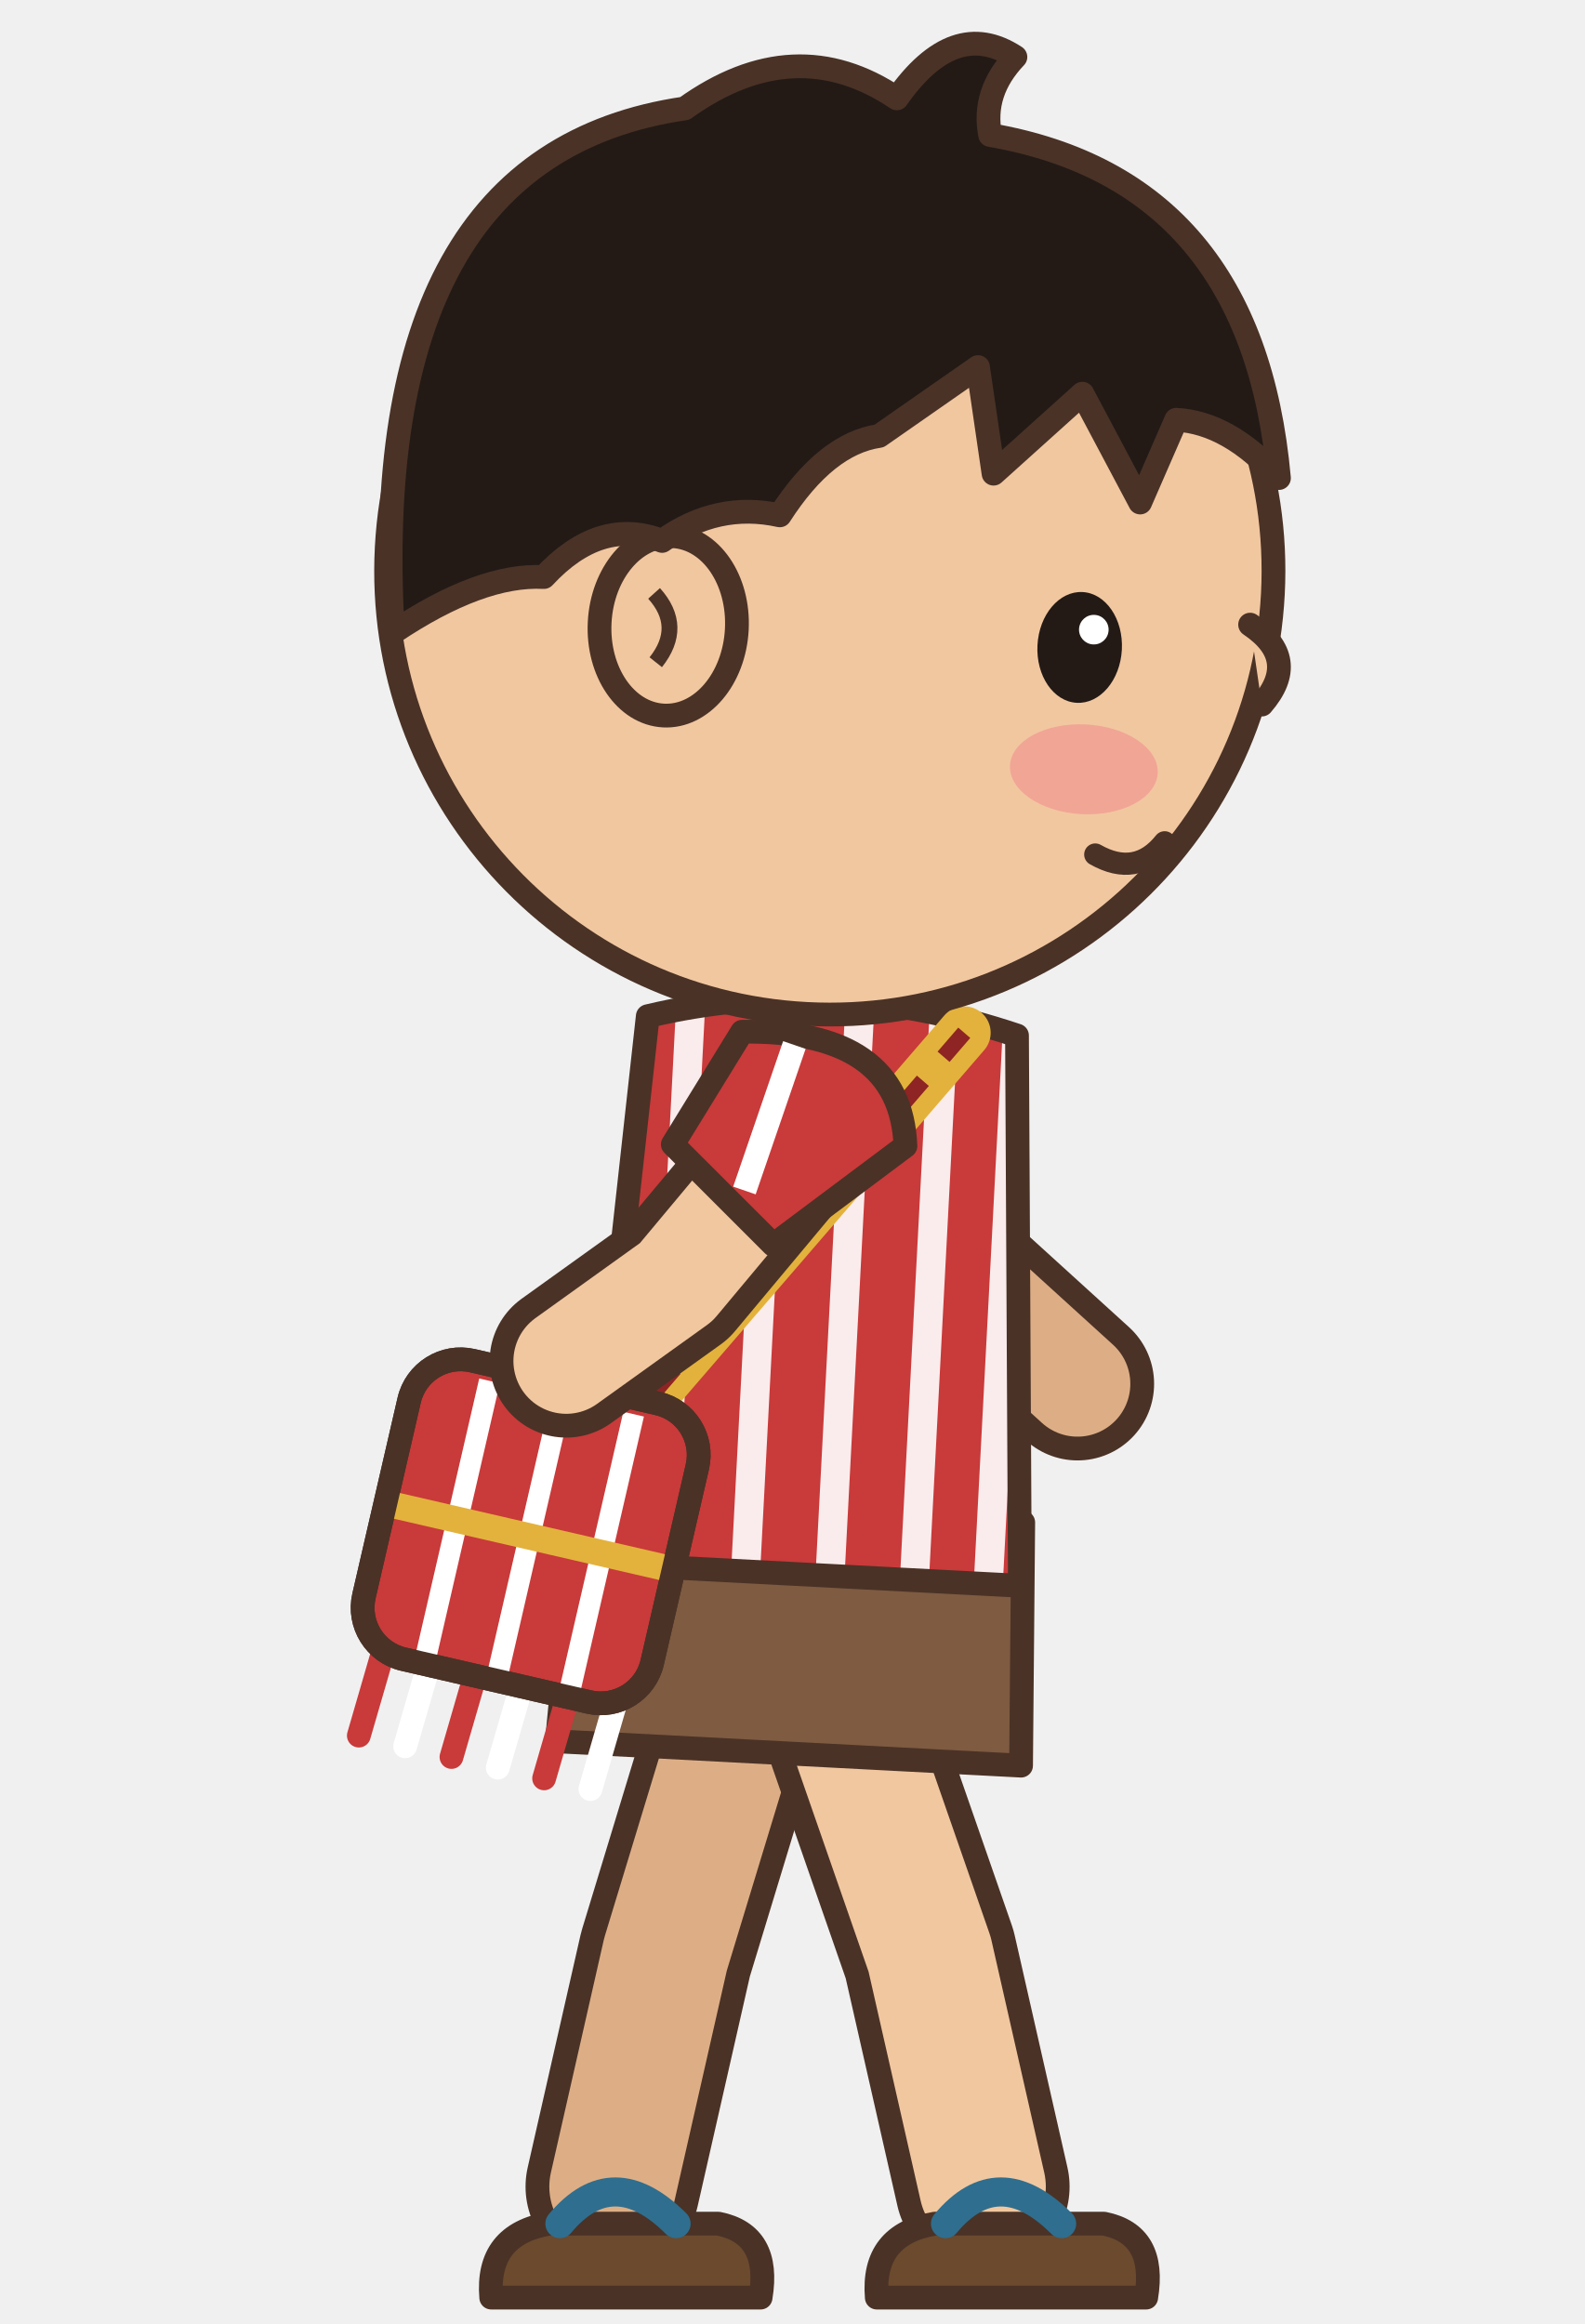
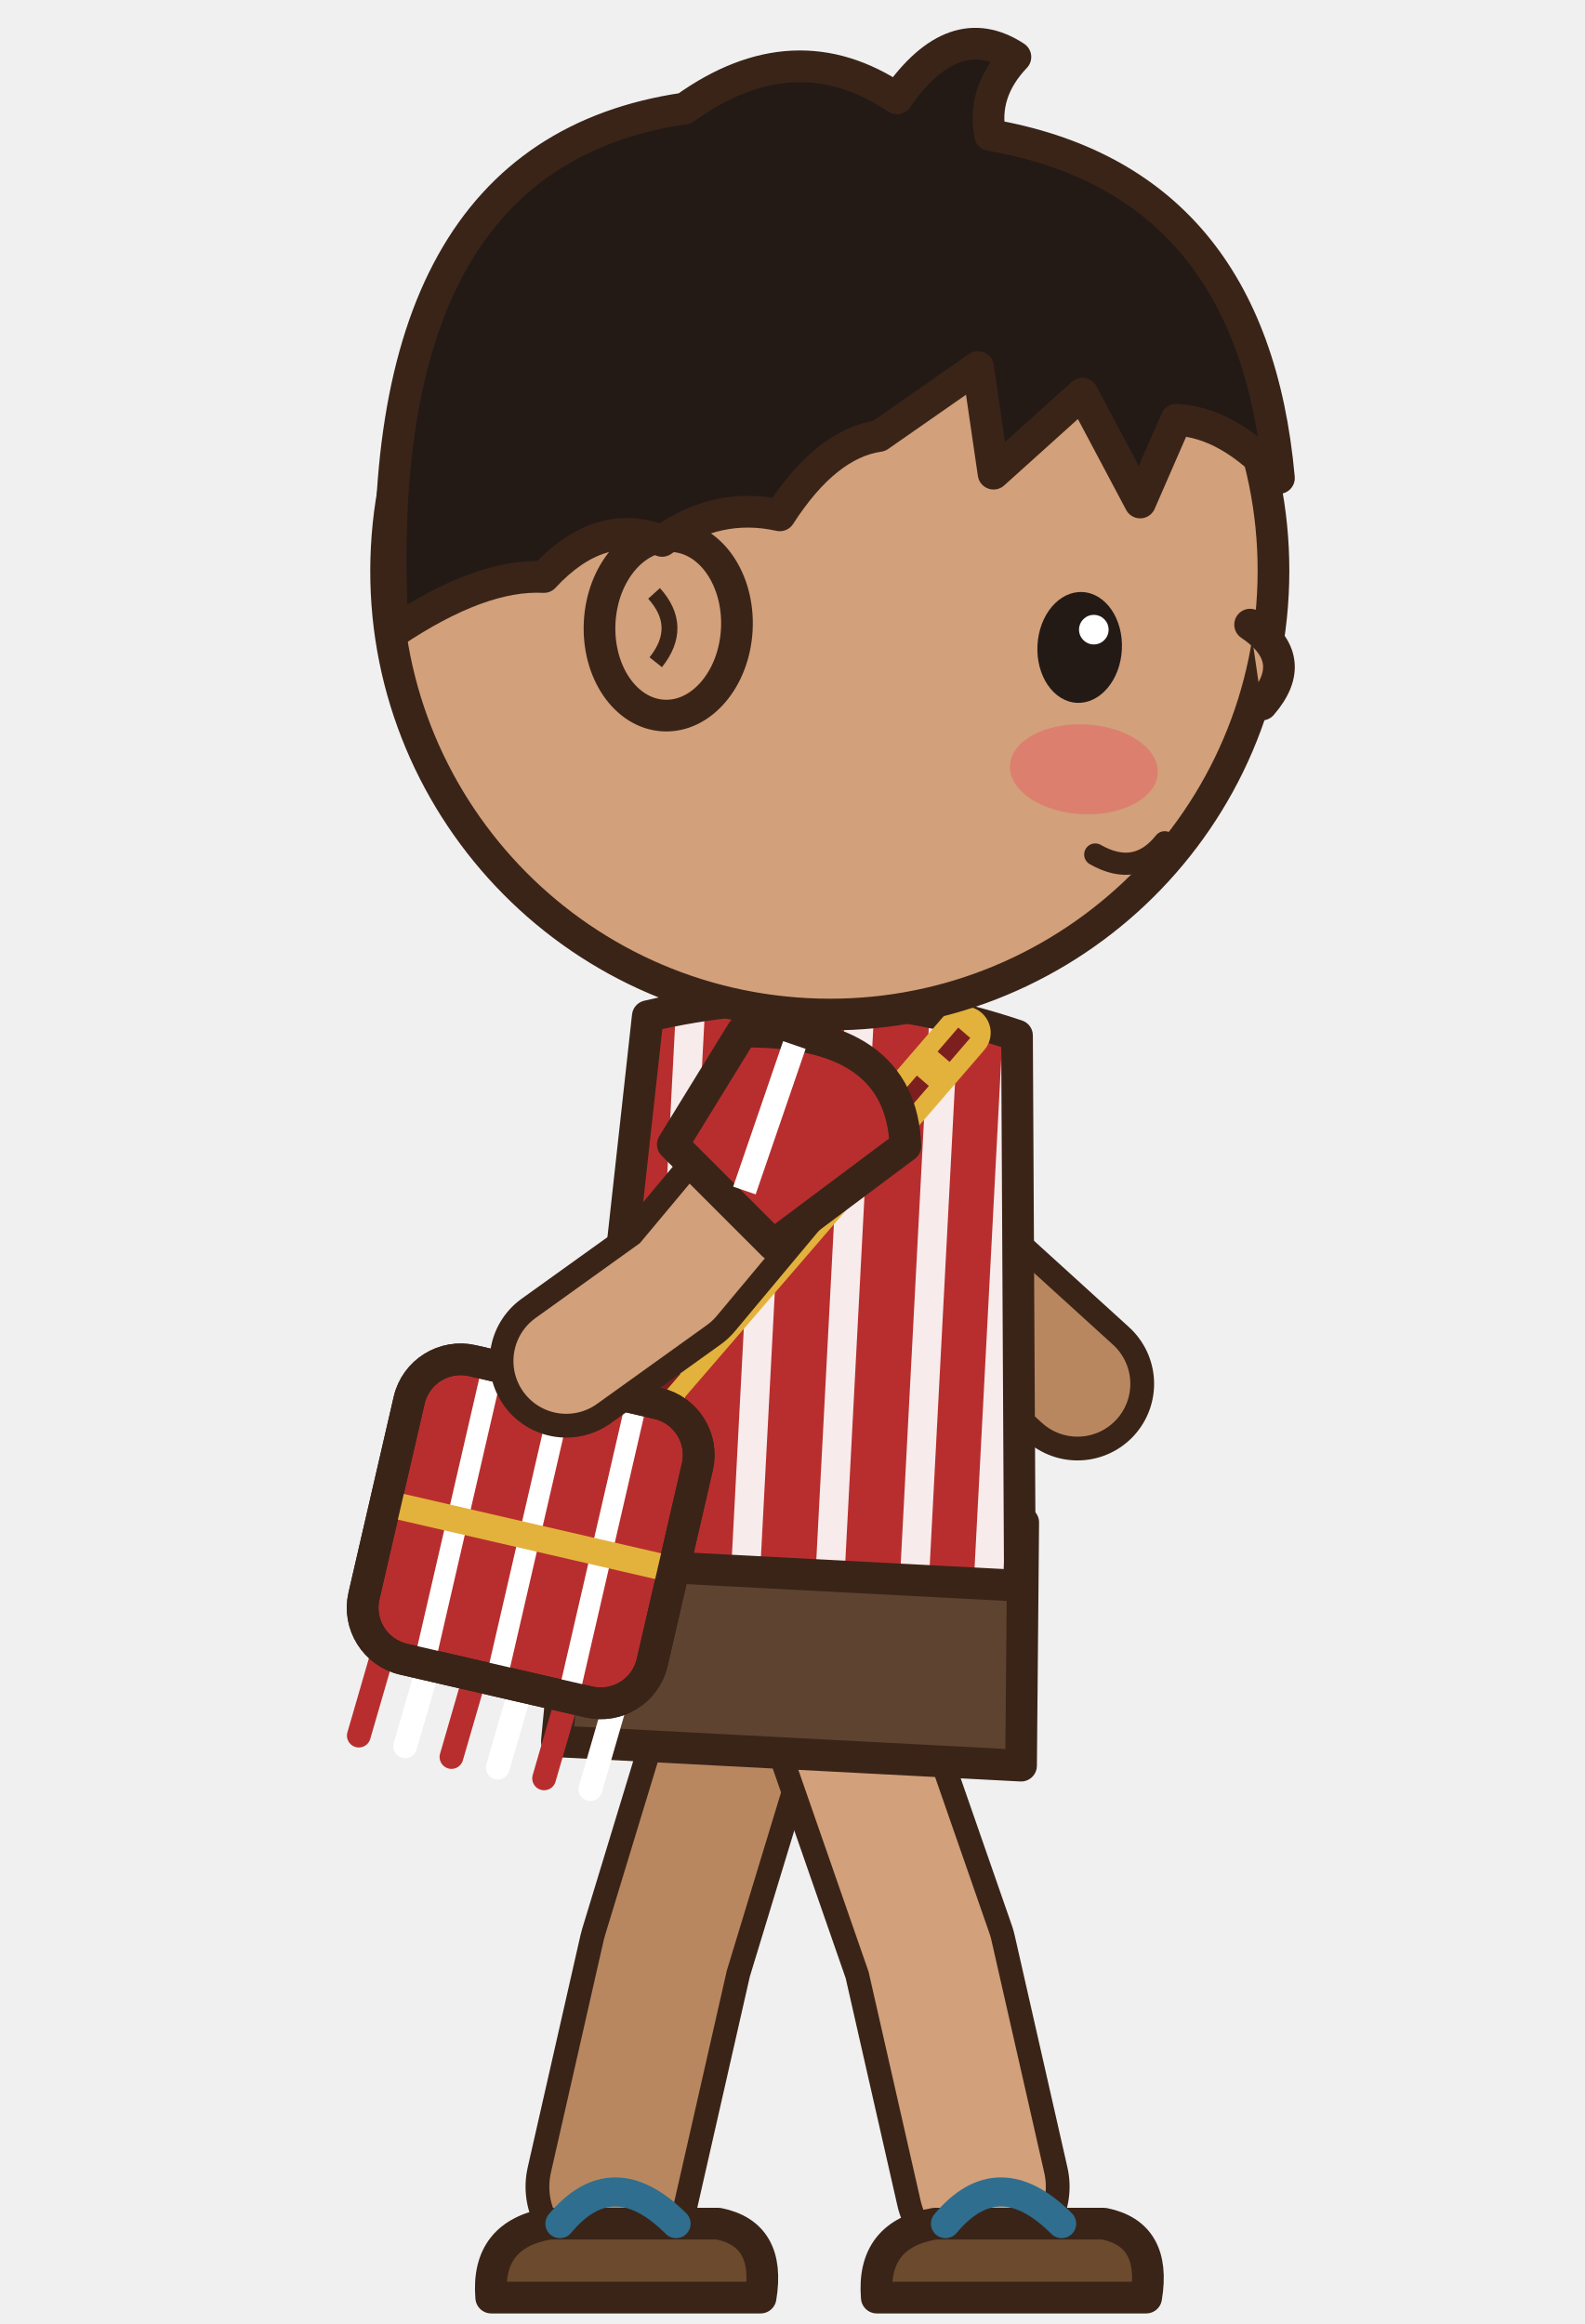
<svg xmlns="http://www.w3.org/2000/svg" width="60" height="88" viewBox="0 0 30 44">
-   <path d="M15.4 21 L18.2 24.2 L20.4 26.2" stroke="#4A3226" stroke-width="2.9" fill="none" stroke-linecap="round" stroke-linejoin="round" />
-   <path d="M15.4 21 L18.2 24.2 L20.4 26.2" stroke="#DDAE86" stroke-width="2" fill="none" stroke-linecap="round" stroke-linejoin="round" />
-   <path d="M14 32.4 L12.6 37 L11.6 41.4" stroke="#4A3226" stroke-width="3.3" fill="none" stroke-linecap="round" stroke-linejoin="round" />
-   <path d="M14 32.4 L12.6 37 L11.6 41.4" stroke="#DDAE86" stroke-width="2.4" fill="none" stroke-linecap="round" stroke-linejoin="round" />
-   <path d="M9.3 43.5 Q9.2 42.3 10.4 42.1 L13.6 42.1 Q14.6 42.3 14.4 43.5 Z" fill="#6B4A2E" stroke="#4A3226" stroke-width="0.45" stroke-linejoin="round" stroke-linecap="round" />
+   <path d="M15.4 21 L18.2 24.2 L20.4 26.2" stroke="#3A2418" stroke-width="2.9" fill="none" stroke-linecap="round" stroke-linejoin="round" />
+   <path d="M15.4 21 L18.2 24.2 L20.4 26.2" stroke="#B9875F" stroke-width="2" fill="none" stroke-linecap="round" stroke-linejoin="round" />
+   <path d="M14 32.4 L12.6 37 L11.6 41.4" stroke="#3A2418" stroke-width="3.3" fill="none" stroke-linecap="round" stroke-linejoin="round" />
+   <path d="M14 32.4 L12.6 37 L11.6 41.4" stroke="#B9875F" stroke-width="2.4" fill="none" stroke-linecap="round" stroke-linejoin="round" />
+   <path d="M9.3 43.5 Q9.2 42.3 10.4 42.1 L13.6 42.1 Q14.6 42.3 14.4 43.5 Z" fill="#6B4A2E" stroke="#3A2418" stroke-width="0.6" stroke-linejoin="round" stroke-linecap="round" />
  <path d="M10.6 42.1 Q11.6 40.9 12.8 42.1" stroke="#2F6E8E" stroke-width="0.55" fill="none" stroke-linecap="round" />
-   <path d="M16 32.4 L17.6 37 L18.6 41.4" stroke="#4A3226" stroke-width="3.3" fill="none" stroke-linecap="round" stroke-linejoin="round" />
-   <path d="M16 32.4 L17.6 37 L18.6 41.4" stroke="#F1C7A0" stroke-width="2.4" fill="none" stroke-linecap="round" stroke-linejoin="round" />
-   <path d="M16.6 43.5 Q16.5 42.3 17.7 42.1 L20.9 42.1 Q21.9 42.3 21.7 43.5 Z" fill="#6B4A2E" stroke="#4A3226" stroke-width="0.45" stroke-linejoin="round" stroke-linecap="round" />
+   <path d="M16 32.4 L17.6 37 L18.6 41.4" stroke="#3A2418" stroke-width="3.3" fill="none" stroke-linecap="round" stroke-linejoin="round" />
+   <path d="M16 32.4 L17.6 37 L18.6 41.4" stroke="#D2A07A" stroke-width="2.4" fill="none" stroke-linecap="round" stroke-linejoin="round" />
+   <path d="M16.6 43.5 Q16.5 42.3 17.7 42.1 L20.9 42.1 Q21.9 42.3 21.7 43.5 Z" fill="#6B4A2E" stroke="#3A2418" stroke-width="0.6" stroke-linejoin="round" stroke-linecap="round" />
  <path d="M17.9 42.1 Q18.9 40.9 20.1 42.1" stroke="#2F6E8E" stroke-width="0.55" fill="none" stroke-linecap="round" />
  <g transform="rotate(3 15 32)">
-     <path d="M10.8 28.6 L19.2 28.6 L19.4 33.2 L10.6 33.2 Z" fill="#7E5B41" stroke="#4A3226" stroke-width="0.45" stroke-linejoin="round" stroke-linecap="round" />
+     <path d="M10.8 28.6 L19.2 28.6 L19.4 33.2 L10.6 33.2 Z" fill="#5E4330" stroke="#3A2418" stroke-width="0.6" stroke-linejoin="round" stroke-linecap="round" />
    <defs>
      <clipPath id="ksChibiS">
        <path d="M11.6 19.4 Q15 18.4 18.6 19.4 L19.2 29.8 L11 29.8 Z" />
      </clipPath>
    </defs>
-     <path d="M11.6 19.4 Q15 18.4 18.6 19.4 L19.2 29.8 L11 29.8 Z" fill="#C93A3A" />
+     <path d="M11.6 19.4 Q15 18.4 18.6 19.4 L19.2 29.8 L11 29.8 Z" fill="#B82E2E" />
    <g clip-path="url(#ksChibiS)">
      <path d="M12.4 17 V31" stroke="#FFFFFF" stroke-width="0.55" opacity="0.9" />
      <path d="M14 17 V31" stroke="#FFFFFF" stroke-width="0.55" opacity="0.9" />
      <path d="M15.6 17 V31" stroke="#FFFFFF" stroke-width="0.55" opacity="0.9" />
      <path d="M17.2 17 V31" stroke="#FFFFFF" stroke-width="0.55" opacity="0.9" />
      <path d="M18.6 17 V31" stroke="#FFFFFF" stroke-width="0.55" opacity="0.9" />
    </g>
-     <path d="M11.6 19.4 Q15 18.4 18.6 19.4 L19.2 29.8 L11 29.8 Z" fill="none" stroke="#4A3226" stroke-width="0.45" stroke-linejoin="round" stroke-linecap="round" />
+     <path d="M11.6 19.4 Q15 18.4 18.6 19.4 L19.2 29.8 L11 29.8 Z" fill="none" stroke="#3A2418" stroke-width="0.6" stroke-linejoin="round" stroke-linecap="round" />
    <path d="M17.6 19.4 L11.4 27.4" stroke="#E3B23C" stroke-width="1" stroke-linecap="round" />
-     <path d="M17.6 19.4 L11.4 27.4" stroke="#8E2424" stroke-width="0.3" stroke-dasharray="0.6 0.6" />
+     <path d="M17.6 19.4 L11.4 27.4" stroke="#7E1F1F" stroke-width="0.3" stroke-dasharray="0.6 0.6" />
    <g transform="rotate(10 10.4 26.4)">
-       <path d="M8.20 32.0 L8.10 33.8" stroke="#C93A3A" stroke-width="0.45" stroke-linecap="round" />
+       <path d="M8.20 32.0 L8.10 33.8" stroke="#B82E2E" stroke-width="0.45" stroke-linecap="round" />
      <path d="M9.10 32.0 L9.00 33.8" stroke="#FFFFFF" stroke-width="0.45" stroke-linecap="round" />
-       <path d="M10.00 32.0 L9.90 33.8" stroke="#C93A3A" stroke-width="0.45" stroke-linecap="round" />
+       <path d="M10.00 32.0 L9.90 33.8" stroke="#B82E2E" stroke-width="0.45" stroke-linecap="round" />
      <path d="M10.90 32.0 L10.80 33.8" stroke="#FFFFFF" stroke-width="0.45" stroke-linecap="round" />
-       <path d="M11.80 32.0 L11.70 33.8" stroke="#C93A3A" stroke-width="0.45" stroke-linecap="round" />
+       <path d="M11.80 32.0 L11.70 33.8" stroke="#B82E2E" stroke-width="0.45" stroke-linecap="round" />
      <path d="M12.70 32.0 L12.60 33.8" stroke="#FFFFFF" stroke-width="0.45" stroke-linecap="round" />
-       <rect x="7.6" y="26.4" width="5.6" height="5.8" rx="1" fill="#C93A3A" stroke="#4A3226" stroke-width="0.45" stroke-linejoin="round" stroke-linecap="round" />
+       <rect x="7.6" y="26.4" width="5.6" height="5.8" rx="1" fill="#B82E2E" stroke="#3A2418" stroke-width="0.6" stroke-linejoin="round" stroke-linecap="round" />
      <path d="M9.0 26.7 V32.0 M10.4 26.7 V32.0 M11.8 26.7 V32.0" stroke="#FFFFFF" stroke-width="0.4" />
      <path d="M7.8 29.4 H13.0" stroke="#E3B23C" stroke-width="0.5" />
-       <rect x="7.6" y="26.4" width="5.6" height="5.8" rx="1" fill="none" stroke="#4A3226" stroke-width="0.45" stroke-linejoin="round" stroke-linecap="round" />
+       <rect x="7.6" y="26.4" width="5.6" height="5.8" rx="1" fill="none" stroke="#3A2418" stroke-width="0.6" stroke-linejoin="round" stroke-linecap="round" />
    </g>
-     <path d="M14.8 21.2 L12.4 24.4 L10.4 26" stroke="#4A3226" stroke-width="2.9" fill="none" stroke-linecap="round" stroke-linejoin="round" />
-     <path d="M14.8 21.2 L12.4 24.4 L10.4 26" stroke="#F1C7A0" stroke-width="2" fill="none" stroke-linecap="round" stroke-linejoin="round" />
-     <path d="M13.4 19.6 Q16.4 19.4 16.6 21.6 L14.2 23.6 L12.2 21.8 Z" fill="#C93A3A" stroke="#4A3226" stroke-width="0.45" stroke-linejoin="round" stroke-linecap="round" />
+     <path d="M14.8 21.2 L12.4 24.4 L10.4 26" stroke="#3A2418" stroke-width="2.9" fill="none" stroke-linecap="round" stroke-linejoin="round" />
+     <path d="M14.8 21.2 L12.4 24.4 L10.4 26" stroke="#D2A07A" stroke-width="2" fill="none" stroke-linecap="round" stroke-linejoin="round" />
+     <path d="M13.4 19.6 Q16.4 19.4 16.6 21.6 L14.2 23.6 L12.2 21.8 Z" fill="#B82E2E" stroke="#3A2418" stroke-width="0.6" stroke-linejoin="round" stroke-linecap="round" />
    <path d="M14.4 19.8 L13.6 22.6" stroke="#FFFFFF" stroke-width="0.45" />
-     <ellipse cx="14.6" cy="10.8" rx="8.4" ry="8.4" fill="#F1C7A0" stroke="#4A3226" stroke-width="0.45" stroke-linejoin="round" stroke-linecap="round" />
-     <path d="M22.6 11.4 Q23.6 12 22.9 12.9" fill="#F1C7A0" stroke="#4A3226" stroke-width="0.45" stroke-linejoin="round" stroke-linecap="round" />
-     <ellipse cx="11.6" cy="12" rx="1.3" ry="1.7" fill="#F1C7A0" stroke="#4A3226" stroke-width="0.45" stroke-linejoin="round" stroke-linecap="round" />
-     <path d="M11.3 11.4 Q11.9 12 11.4 12.7" stroke="#4A3226" stroke-width="0.3" fill="none" />
-     <path d="M6.4 12.4 Q5.4 3.4 11.4 2.2 Q13.4 0.6 15.4 1.8 Q16.4 0.2 17.6 0.9 Q17 1.6 17.2 2.4 Q22.2 3 23 8.6 Q22 7.6 21 7.6 L20.4 9.2 L19.2 7.2 L17.6 8.8 L17.2 6.8 L15.4 8.2 Q14.4 8.4 13.6 9.8 Q12.4 9.6 11.4 10.4 Q10.2 10 9.2 11.2 Q8 11.2 6.4 12.4 Z" fill="#231A16" stroke="#4A3226" stroke-width="0.45" stroke-linejoin="round" stroke-linecap="round" />
+     <ellipse cx="14.6" cy="10.8" rx="8.4" ry="8.4" fill="#D2A07A" stroke="#3A2418" stroke-width="0.6" stroke-linejoin="round" stroke-linecap="round" />
+     <path d="M22.6 11.4 Q23.6 12 22.9 12.9" fill="#D2A07A" stroke="#3A2418" stroke-width="0.6" stroke-linejoin="round" stroke-linecap="round" />
+     <ellipse cx="11.6" cy="12" rx="1.3" ry="1.7" fill="#D2A07A" stroke="#3A2418" stroke-width="0.6" stroke-linejoin="round" stroke-linecap="round" />
+     <path d="M11.3 11.4 Q11.9 12 11.4 12.7" stroke="#3A2418" stroke-width="0.3" fill="none" />
+     <path d="M6.4 12.4 Q5.4 3.4 11.4 2.2 Q13.4 0.6 15.4 1.8 Q16.4 0.2 17.6 0.9 Q17 1.6 17.2 2.4 Q22.2 3 23 8.6 Q22 7.6 21 7.6 L20.4 9.2 L19.2 7.2 L17.6 8.8 L17.2 6.8 L15.4 8.2 Q14.4 8.4 13.6 9.8 Q12.4 9.6 11.4 10.4 Q10.2 10 9.2 11.2 Q8 11.2 6.4 12.4 Z" fill="#231A16" stroke="#3A2418" stroke-width="0.6" stroke-linejoin="round" stroke-linecap="round" />
    <ellipse cx="19.4" cy="12" rx="0.8" ry="1.05" fill="#231A16" />
    <circle cx="19.65" cy="11.65" r="0.28" fill="#FFFFFF" />
-     <ellipse cx="19.6" cy="14.3" rx="1.4" ry="0.85" fill="#F28E8E" opacity="0.6" />
-     <path d="M19.9 15.9 Q20.7 16.3 21.2 15.6" stroke="#4A3226" stroke-width="0.42" fill="none" stroke-linecap="round" />
+     <ellipse cx="19.6" cy="14.3" rx="1.4" ry="0.85" fill="#E0706A" opacity="0.7" />
+     <path d="M19.9 15.9 Q20.7 16.3 21.2 15.6" stroke="#3A2418" stroke-width="0.42" fill="none" stroke-linecap="round" />
  </g>
</svg>
